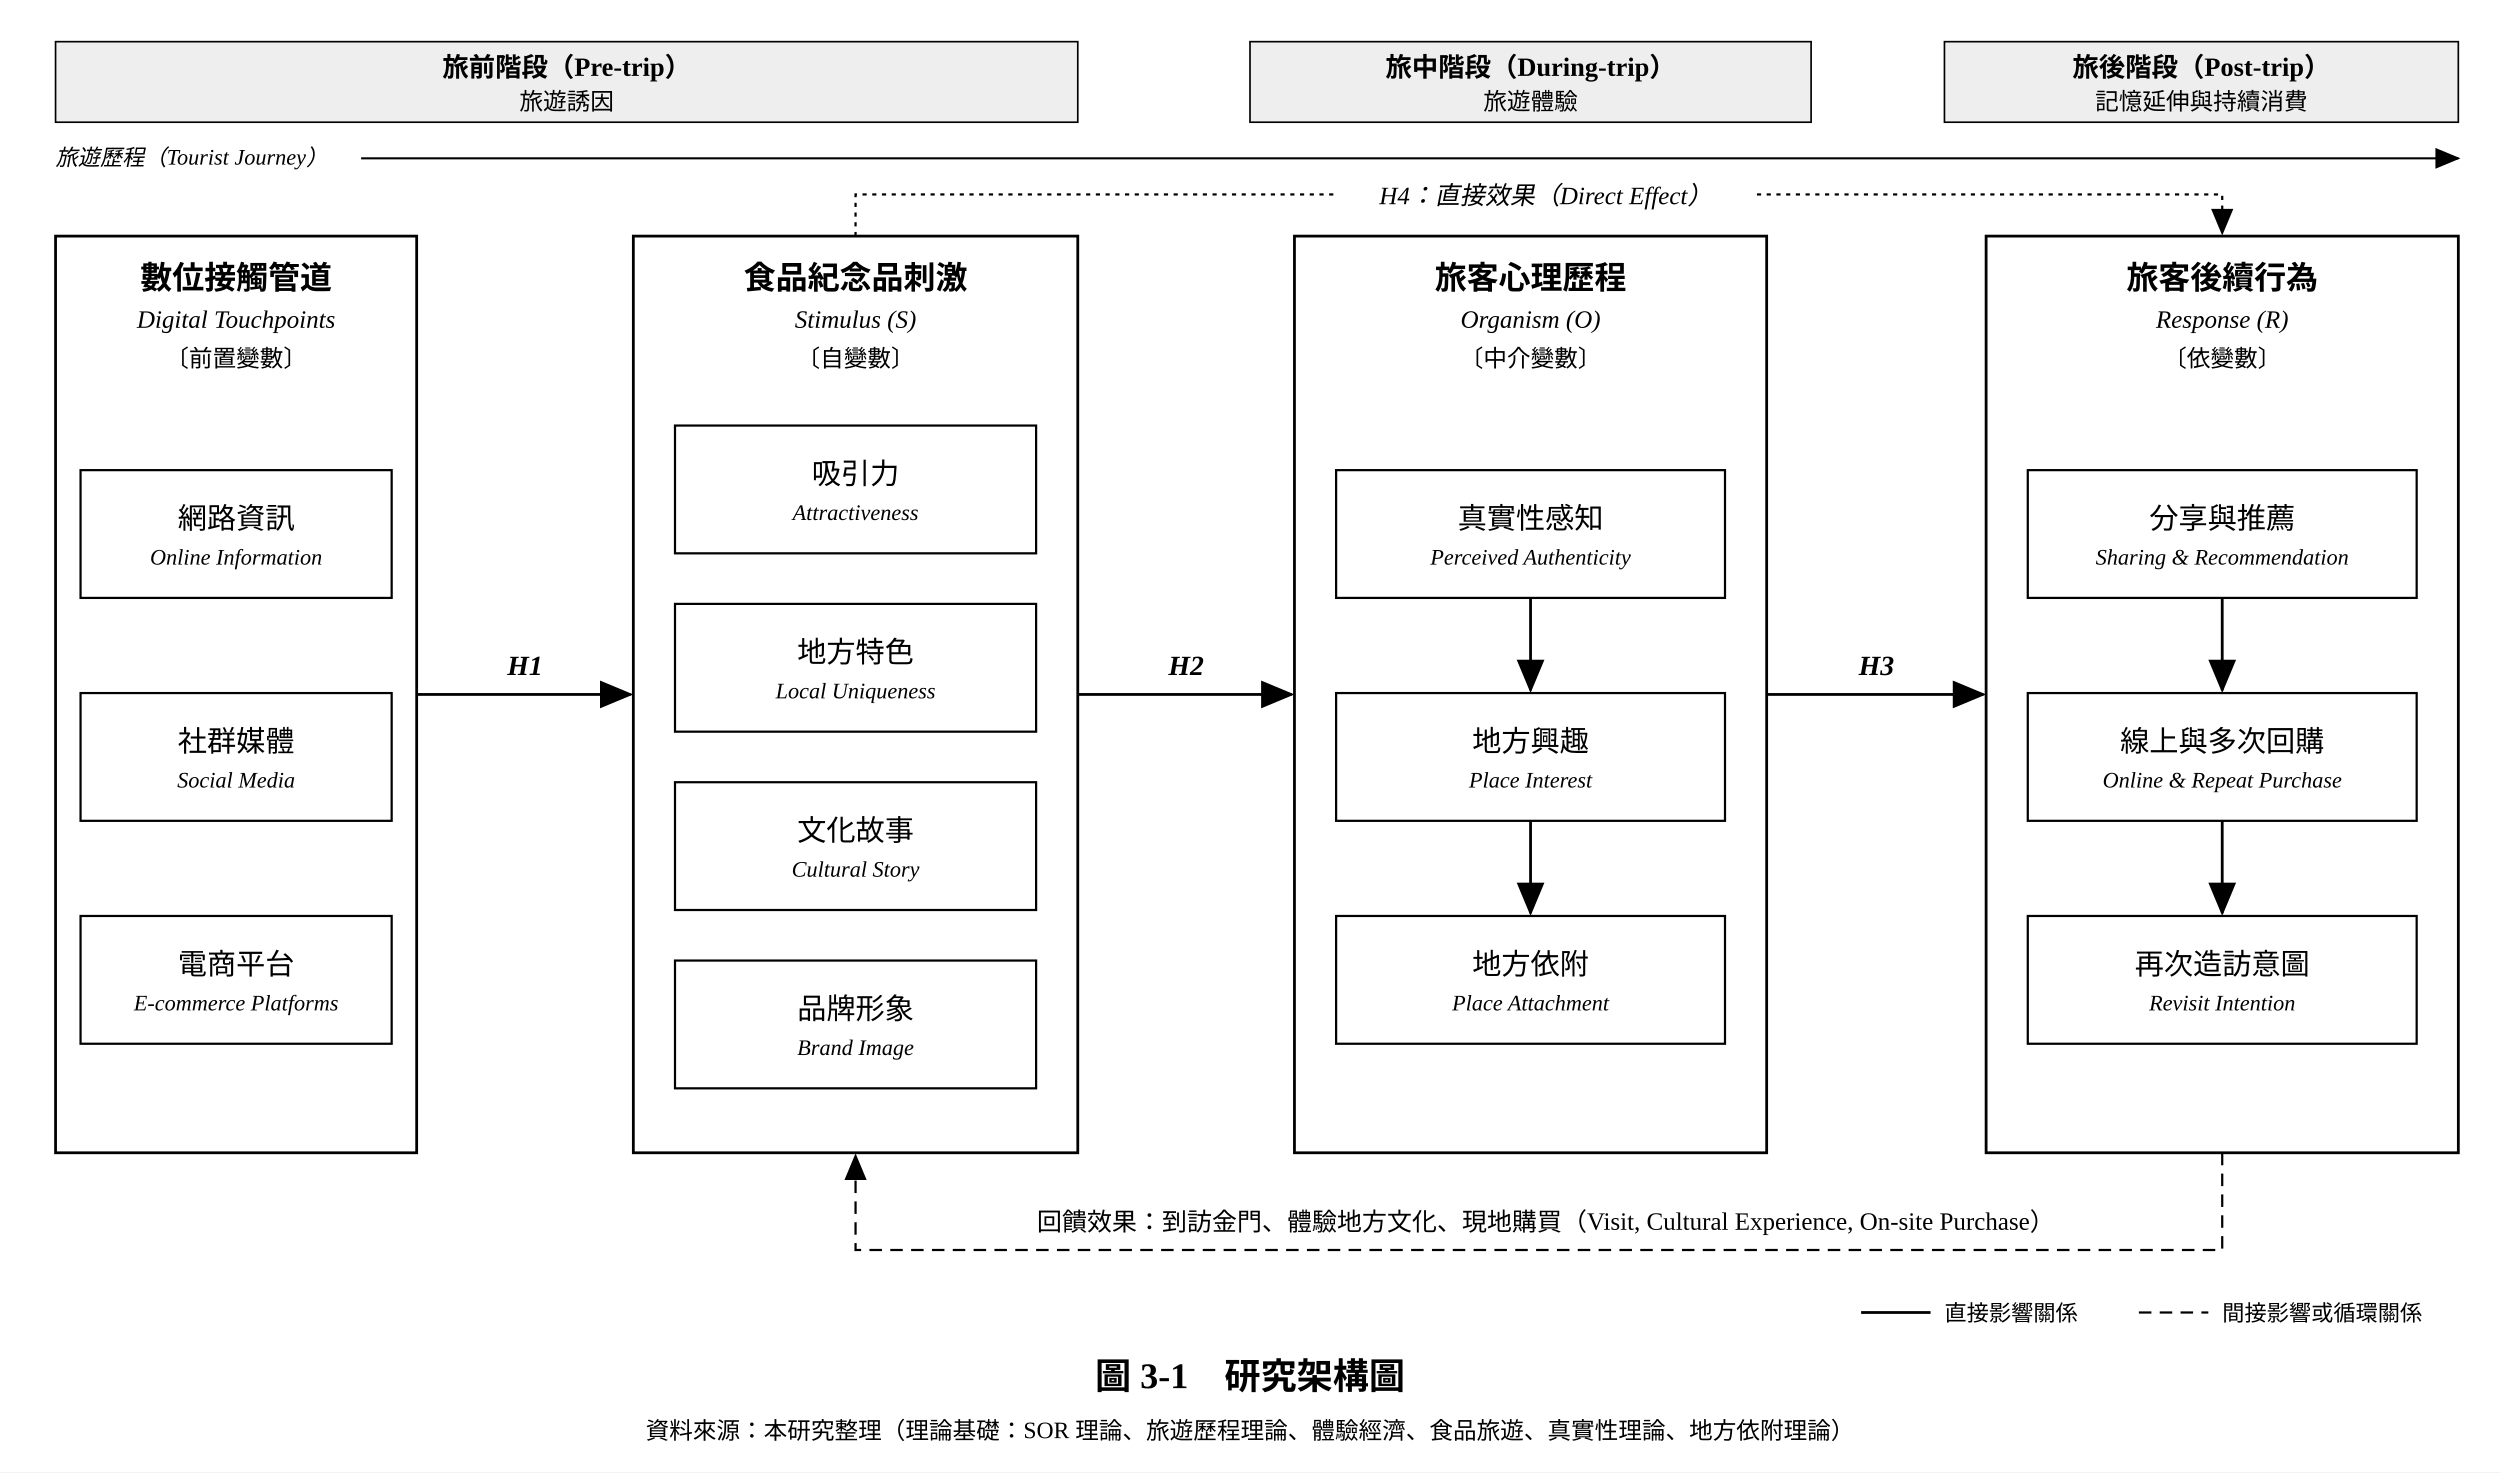
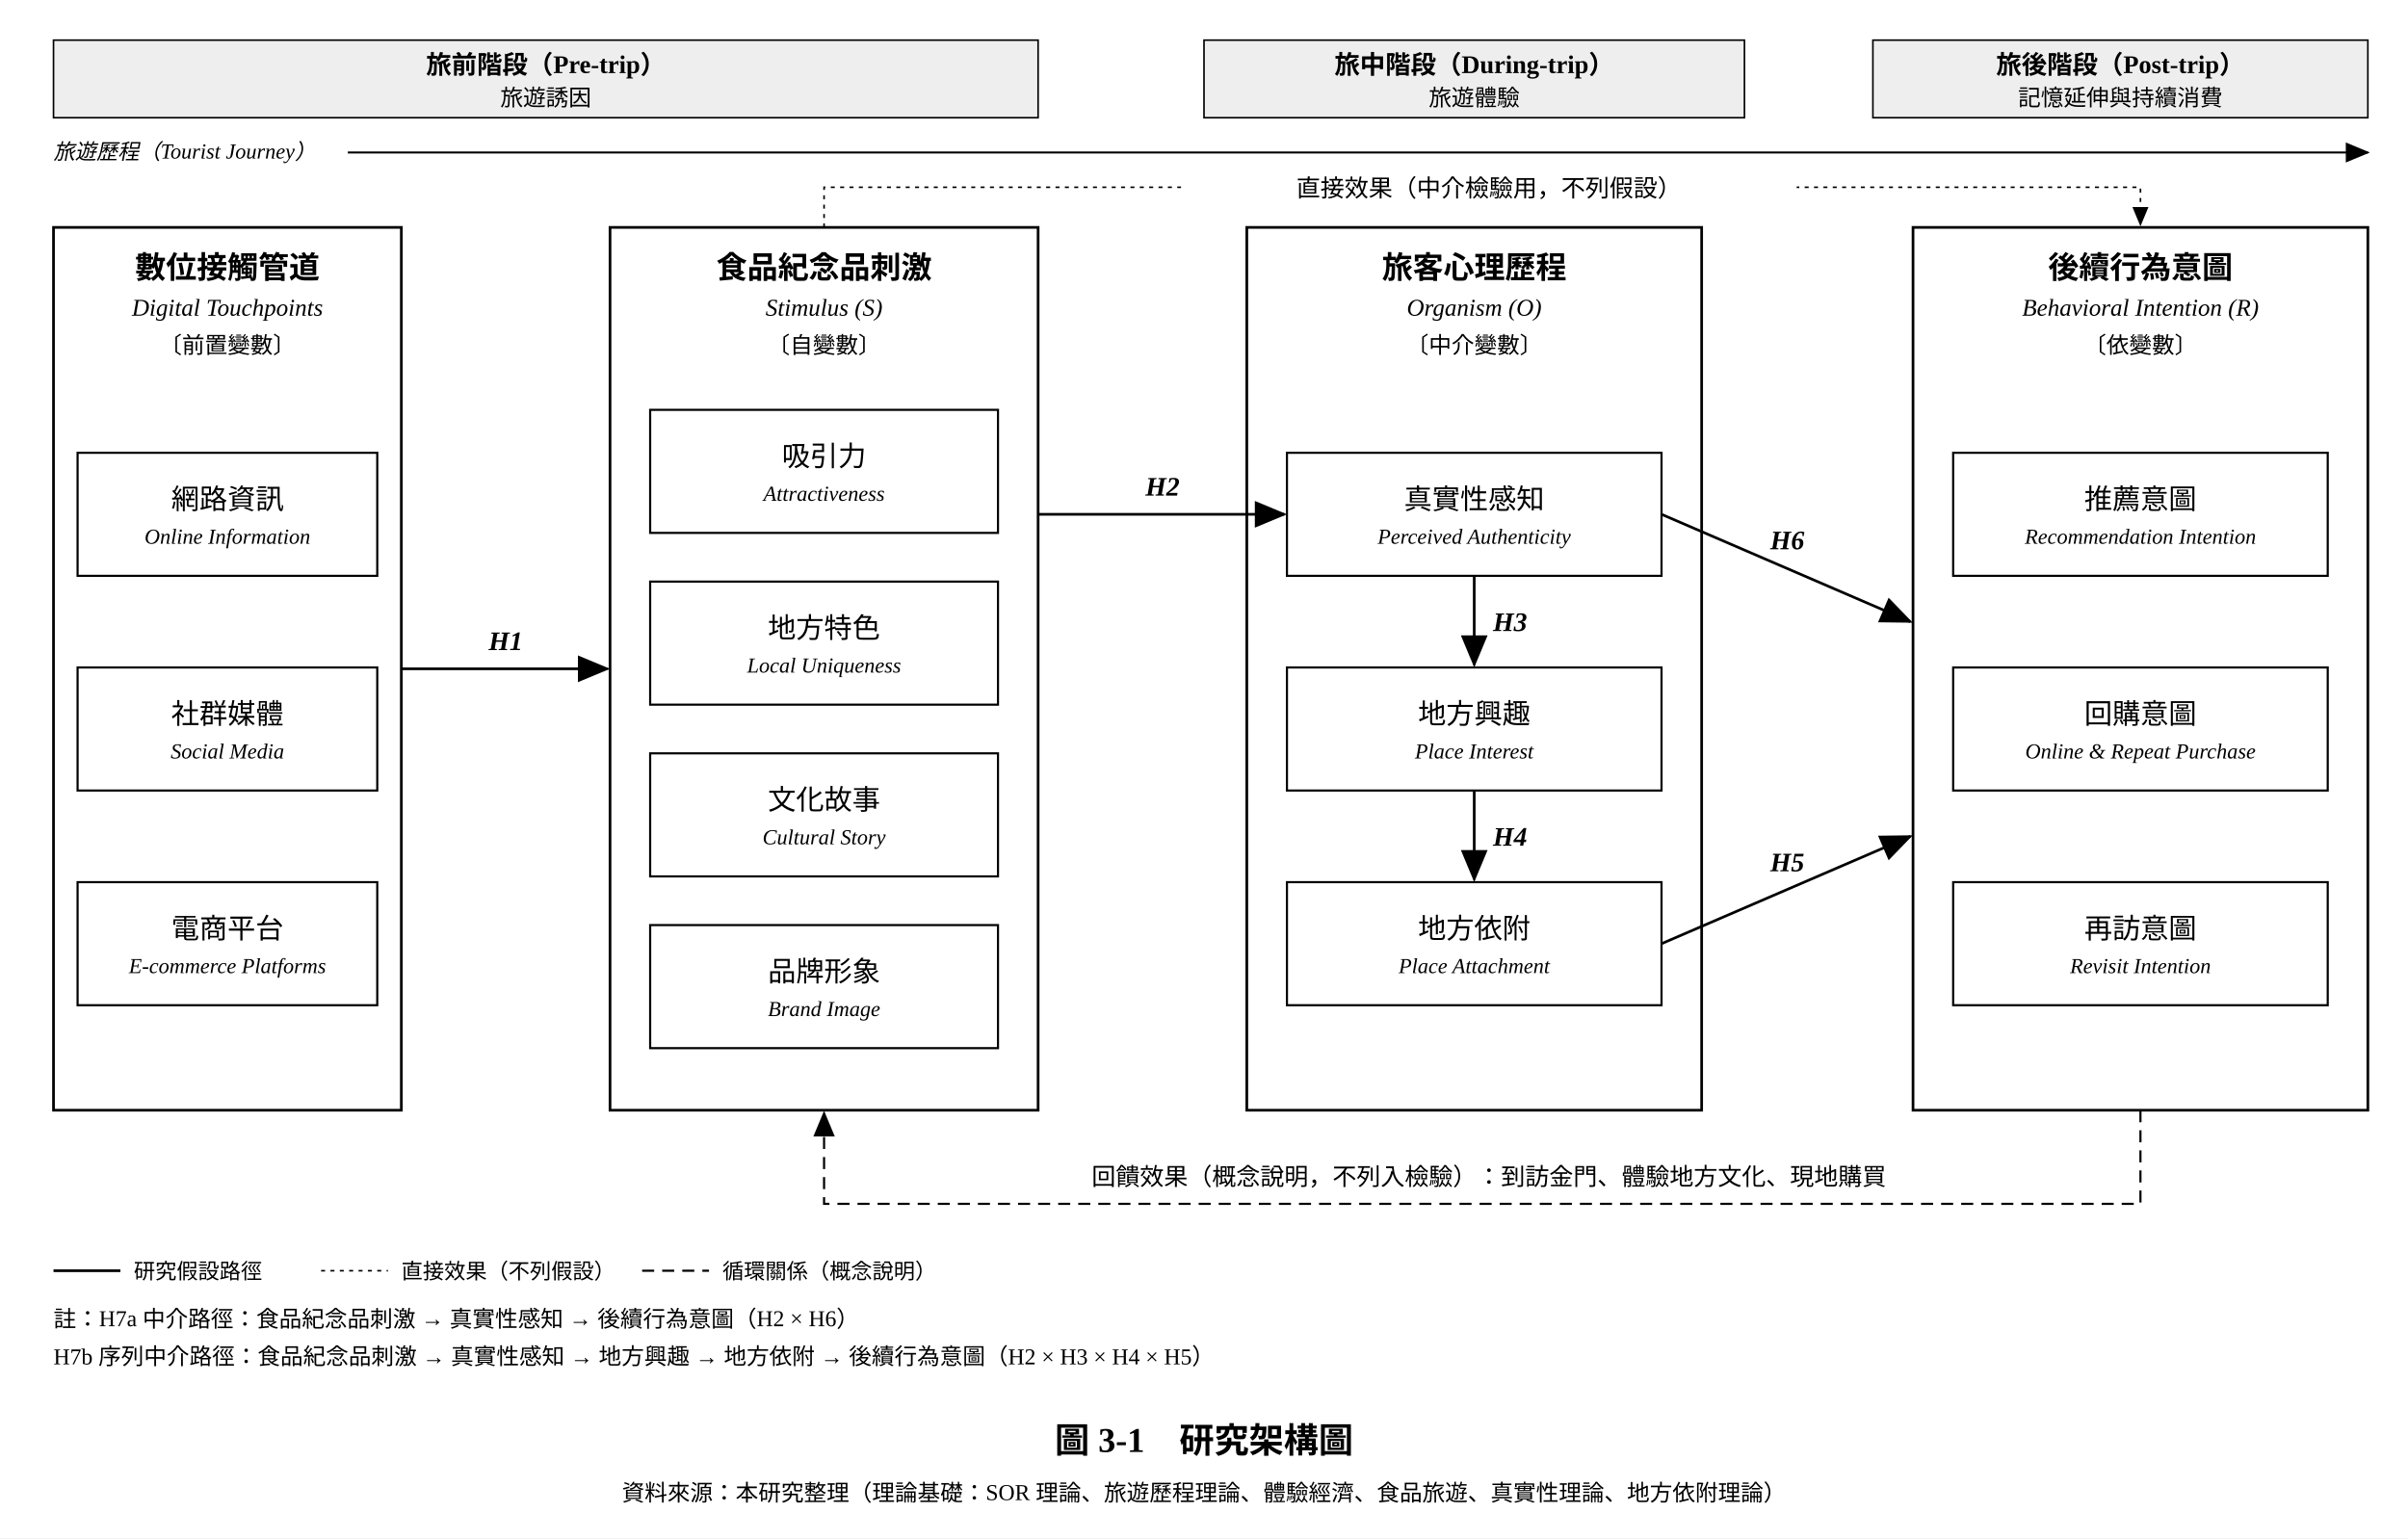
- <svg xmlns="http://www.w3.org/2000/svg" width="1800" height="1060" viewBox="0 0 1800 1060" font-family="'Times New Roman','Liberation Serif','WenQuanYi Zen Hei',serif">
+ <svg xmlns="http://www.w3.org/2000/svg" width="1800" height="1150" viewBox="0 0 1800 1150" font-family="'Times New Roman','Liberation Serif','WenQuanYi Zen Hei',serif">
  <defs>
    <marker id="ah" markerWidth="12" markerHeight="10" refX="11" refY="5" orient="auto">
      <path d="M0,0 L12,5 L0,10 z" fill="#000" />
    </marker>
  </defs>
-   <rect width="1800" height="1060" fill="#fff" />
+   <rect width="1800" height="1150" fill="#fff" />
  <rect x="40" y="30" width="736" height="58" fill="#eee" stroke="#000" stroke-width="1.2" />
  <text x="408.0" y="55" font-size="19" font-weight="bold" font-style="normal" text-anchor="middle">旅前階段（Pre-trip）</text>
  <text x="408.0" y="79" font-size="17" font-weight="normal" font-style="normal" text-anchor="middle">旅遊誘因</text>
  <rect x="900" y="30" width="404" height="58" fill="#eee" stroke="#000" stroke-width="1.2" />
  <text x="1102.0" y="55" font-size="19" font-weight="bold" font-style="normal" text-anchor="middle">旅中階段（During-trip）</text>
  <text x="1102.0" y="79" font-size="17" font-weight="normal" font-style="normal" text-anchor="middle">旅遊體驗</text>
  <rect x="1400" y="30" width="370" height="58" fill="#eee" stroke="#000" stroke-width="1.2" />
  <text x="1585.0" y="55" font-size="19" font-weight="bold" font-style="normal" text-anchor="middle">旅後階段（Post-trip）</text>
  <text x="1585.0" y="79" font-size="17" font-weight="normal" font-style="normal" text-anchor="middle">記憶延伸與持續消費</text>
  <text x="40" y="119" font-size="16" font-weight="normal" font-style="italic" text-anchor="start">旅遊歷程（Tourist Journey）</text>
  <line x1="260" y1="114" x2="1770" y2="114" stroke="#000" stroke-width="1.5" marker-end="url(#ah)" />
  <rect x="40" y="170" width="260" height="660" fill="#fff" stroke="#000" stroke-width="2" />
  <text x="170.0" y="208" font-size="23" font-weight="bold" font-style="normal" text-anchor="middle">數位接觸管道</text>
  <text x="170.0" y="236" font-size="18" font-weight="normal" font-style="italic" text-anchor="middle">Digital Touchpoints</text>
  <text x="170.0" y="264" font-size="17" font-weight="normal" font-style="normal" text-anchor="middle">〔前置變數〕</text>
  <rect x="58" y="338.5" width="224" height="92" fill="#fff" stroke="#000" stroke-width="1.6" />
  <text x="170.0" y="380.5" font-size="21" font-weight="normal" font-style="normal" text-anchor="middle">網路資訊</text>
  <text x="170.0" y="406.5" font-size="16" font-weight="normal" font-style="italic" text-anchor="middle">Online Information</text>
  <rect x="58" y="499.0" width="224" height="92" fill="#fff" stroke="#000" stroke-width="1.6" />
  <text x="170.0" y="541.0" font-size="21" font-weight="normal" font-style="normal" text-anchor="middle">社群媒體</text>
  <text x="170.0" y="567.0" font-size="16" font-weight="normal" font-style="italic" text-anchor="middle">Social Media</text>
  <rect x="58" y="659.5" width="224" height="92" fill="#fff" stroke="#000" stroke-width="1.6" />
  <text x="170.0" y="701.5" font-size="21" font-weight="normal" font-style="normal" text-anchor="middle">電商平台</text>
  <text x="170.0" y="727.5" font-size="16" font-weight="normal" font-style="italic" text-anchor="middle">E-commerce Platforms</text>
  <rect x="456" y="170" width="320" height="660" fill="#fff" stroke="#000" stroke-width="2" />
  <text x="616.0" y="208" font-size="23" font-weight="bold" font-style="normal" text-anchor="middle">食品紀念品刺激</text>
  <text x="616.0" y="236" font-size="18" font-weight="normal" font-style="italic" text-anchor="middle">Stimulus (S)</text>
  <text x="616.0" y="264" font-size="17" font-weight="normal" font-style="normal" text-anchor="middle">〔自變數〕</text>
  <rect x="486" y="306.4" width="260" height="92" fill="#fff" stroke="#000" stroke-width="1.6" />
  <text x="616.0" y="348.4" font-size="21" font-weight="normal" font-style="normal" text-anchor="middle">吸引力</text>
  <text x="616.0" y="374.4" font-size="16" font-weight="normal" font-style="italic" text-anchor="middle">Attractiveness</text>
  <rect x="486" y="434.8" width="260" height="92" fill="#fff" stroke="#000" stroke-width="1.6" />
  <text x="616.0" y="476.8" font-size="21" font-weight="normal" font-style="normal" text-anchor="middle">地方特色</text>
  <text x="616.0" y="502.8" font-size="16" font-weight="normal" font-style="italic" text-anchor="middle">Local Uniqueness</text>
  <rect x="486" y="563.2" width="260" height="92" fill="#fff" stroke="#000" stroke-width="1.6" />
  <text x="616.0" y="605.2" font-size="21" font-weight="normal" font-style="normal" text-anchor="middle">文化故事</text>
  <text x="616.0" y="631.2" font-size="16" font-weight="normal" font-style="italic" text-anchor="middle">Cultural Story</text>
  <rect x="486" y="691.6" width="260" height="92" fill="#fff" stroke="#000" stroke-width="1.6" />
  <text x="616.0" y="733.6" font-size="21" font-weight="normal" font-style="normal" text-anchor="middle">品牌形象</text>
  <text x="616.0" y="759.6" font-size="16" font-weight="normal" font-style="italic" text-anchor="middle">Brand Image</text>
  <rect x="932" y="170" width="340" height="660" fill="#fff" stroke="#000" stroke-width="2" />
  <text x="1102.0" y="208" font-size="23" font-weight="bold" font-style="normal" text-anchor="middle">旅客心理歷程</text>
  <text x="1102.0" y="236" font-size="18" font-weight="normal" font-style="italic" text-anchor="middle">Organism (O)</text>
  <text x="1102.0" y="264" font-size="17" font-weight="normal" font-style="normal" text-anchor="middle">〔中介變數〕</text>
  <rect x="962" y="338.5" width="280" height="92" fill="#fff" stroke="#000" stroke-width="1.6" />
  <text x="1102.0" y="380.5" font-size="21" font-weight="normal" font-style="normal" text-anchor="middle">真實性感知</text>
  <text x="1102.0" y="406.5" font-size="16" font-weight="normal" font-style="italic" text-anchor="middle">Perceived Authenticity</text>
  <rect x="962" y="499.0" width="280" height="92" fill="#fff" stroke="#000" stroke-width="1.6" />
  <text x="1102.0" y="541.0" font-size="21" font-weight="normal" font-style="normal" text-anchor="middle">地方興趣</text>
  <text x="1102.0" y="567.0" font-size="16" font-weight="normal" font-style="italic" text-anchor="middle">Place Interest</text>
  <rect x="962" y="659.5" width="280" height="92" fill="#fff" stroke="#000" stroke-width="1.6" />
  <text x="1102.0" y="701.5" font-size="21" font-weight="normal" font-style="normal" text-anchor="middle">地方依附</text>
  <text x="1102.0" y="727.5" font-size="16" font-weight="normal" font-style="italic" text-anchor="middle">Place Attachment</text>
  <line x1="1102.0" y1="430.5" x2="1102.0" y2="497.0" stroke="#000" stroke-width="2" marker-end="url(#ah)" />
+   <text x="1116.0" y="471.75" font-size="20" font-weight="bold" font-style="italic" text-anchor="start">H3</text>
  <line x1="1102.0" y1="591.0" x2="1102.0" y2="657.5" stroke="#000" stroke-width="2" marker-end="url(#ah)" />
+   <text x="1116.0" y="632.25" font-size="20" font-weight="bold" font-style="italic" text-anchor="start">H4</text>
  <rect x="1430" y="170" width="340" height="660" fill="#fff" stroke="#000" stroke-width="2" />
-   <text x="1600.0" y="208" font-size="23" font-weight="bold" font-style="normal" text-anchor="middle">旅客後續行為</text>
-   <text x="1600.0" y="236" font-size="18" font-weight="normal" font-style="italic" text-anchor="middle">Response (R)</text>
+   <text x="1600.0" y="208" font-size="23" font-weight="bold" font-style="normal" text-anchor="middle">後續行為意圖</text>
+   <text x="1600.0" y="236" font-size="18" font-weight="normal" font-style="italic" text-anchor="middle">Behavioral Intention (R)</text>
  <text x="1600.0" y="264" font-size="17" font-weight="normal" font-style="normal" text-anchor="middle">〔依變數〕</text>
  <rect x="1460" y="338.5" width="280" height="92" fill="#fff" stroke="#000" stroke-width="1.6" />
-   <text x="1600.0" y="380.5" font-size="21" font-weight="normal" font-style="normal" text-anchor="middle">分享與推薦</text>
-   <text x="1600.0" y="406.5" font-size="16" font-weight="normal" font-style="italic" text-anchor="middle">Sharing &amp; Recommendation</text>
+   <text x="1600.0" y="380.5" font-size="21" font-weight="normal" font-style="normal" text-anchor="middle">推薦意圖</text>
+   <text x="1600.0" y="406.5" font-size="16" font-weight="normal" font-style="italic" text-anchor="middle">Recommendation Intention</text>
  <rect x="1460" y="499.0" width="280" height="92" fill="#fff" stroke="#000" stroke-width="1.6" />
-   <text x="1600.0" y="541.0" font-size="21" font-weight="normal" font-style="normal" text-anchor="middle">線上與多次回購</text>
+   <text x="1600.0" y="541.0" font-size="21" font-weight="normal" font-style="normal" text-anchor="middle">回購意圖</text>
  <text x="1600.0" y="567.0" font-size="16" font-weight="normal" font-style="italic" text-anchor="middle">Online &amp; Repeat Purchase</text>
  <rect x="1460" y="659.5" width="280" height="92" fill="#fff" stroke="#000" stroke-width="1.6" />
-   <text x="1600.0" y="701.5" font-size="21" font-weight="normal" font-style="normal" text-anchor="middle">再次造訪意圖</text>
+   <text x="1600.0" y="701.5" font-size="21" font-weight="normal" font-style="normal" text-anchor="middle">再訪意圖</text>
  <text x="1600.0" y="727.5" font-size="16" font-weight="normal" font-style="italic" text-anchor="middle">Revisit Intention</text>
-   <line x1="1600.0" y1="430.5" x2="1600.0" y2="497.0" stroke="#000" stroke-width="2" marker-end="url(#ah)" />
-   <line x1="1600.0" y1="591.0" x2="1600.0" y2="657.5" stroke="#000" stroke-width="2" marker-end="url(#ah)" />
  <line x1="300" y1="500.0" x2="454" y2="500.0" stroke="#000" stroke-width="2" marker-end="url(#ah)" />
  <text x="378.0" y="486.0" font-size="20" font-weight="bold" font-style="italic" text-anchor="middle">H1</text>
-   <line x1="776" y1="500.0" x2="930" y2="500.0" stroke="#000" stroke-width="2" marker-end="url(#ah)" />
-   <text x="854.0" y="486.0" font-size="20" font-weight="bold" font-style="italic" text-anchor="middle">H2</text>
-   <line x1="1272" y1="500.0" x2="1428" y2="500.0" stroke="#000" stroke-width="2" marker-end="url(#ah)" />
-   <text x="1351.0" y="486.0" font-size="20" font-weight="bold" font-style="italic" text-anchor="middle">H3</text>
-   <path d="M616.0,170 L616.0,140 L1600.0,140 L1600.0,168" fill="none" stroke="#000" stroke-width="1.6" stroke-dasharray="3,4" marker-end="url(#ah)" />
-   <rect x="963.0" y="126" width="300" height="28" fill="#fff" />
-   <text x="1113.0" y="147" font-size="18" font-weight="normal" font-style="italic" text-anchor="middle">H4：直接效果（Direct Effect）</text>
+   <line x1="776" y1="384.5" x2="960" y2="384.5" stroke="#000" stroke-width="2" marker-end="url(#ah)" />
+   <text x="869.0" y="370.5" font-size="20" font-weight="bold" font-style="italic" text-anchor="middle">H2</text>
+   <line x1="1242" y1="384.5" x2="1428" y2="464.75" stroke="#000" stroke-width="2" marker-end="url(#ah)" />
+   <text x="1336.0" y="410.625" font-size="20" font-weight="bold" font-style="italic" text-anchor="middle">H6</text>
+   <line x1="1242" y1="705.5" x2="1428" y2="625.25" stroke="#000" stroke-width="2" marker-end="url(#ah)" />
+   <text x="1336.0" y="651.375" font-size="20" font-weight="bold" font-style="italic" text-anchor="middle">H5</text>
+   <path d="M616.0,170 L616.0,140 L1600.0,140 L1600.0,168" fill="none" stroke="#000" stroke-width="1.2" stroke-dasharray="3,4" marker-end="url(#ah)" />
+   <rect x="883.0" y="126" width="460" height="28" fill="#fff" />
+   <text x="1113.0" y="147" font-size="18" font-weight="normal" font-style="normal" text-anchor="middle">直接效果（中介檢驗用，不列假設）</text>
  <path d="M1600.0,830 L1600.0,900 L616.0,900 L616.0,832" fill="none" stroke="#000" stroke-width="1.6" stroke-dasharray="9,6" marker-end="url(#ah)" />
-   <text x="1113.0" y="886" font-size="18" font-weight="normal" font-style="normal" text-anchor="middle">回饋效果：到訪金門、體驗地方文化、現地購買（Visit, Cultural Experience, On-site Purchase）</text>
-   <line x1="1340" y1="945" x2="1390" y2="945" stroke="#000" stroke-width="2" />
-   <text x="1400" y="951" font-size="16" font-weight="normal" font-style="normal" text-anchor="start">直接影響關係</text>
-   <line x1="1540" y1="945" x2="1590" y2="945" stroke="#000" stroke-width="1.6" stroke-dasharray="9,6" />
-   <text x="1600" y="951" font-size="16" font-weight="normal" font-style="normal" text-anchor="start">間接影響或循環關係</text>
-   <text x="900.0" y="1000" font-size="26" font-weight="bold" font-style="normal" text-anchor="middle">圖 3-1　研究架構圖</text>
-   <text x="900.0" y="1036" font-size="17" font-weight="normal" font-style="normal" text-anchor="middle">資料來源：本研究整理（理論基礎：SOR 理論、旅遊歷程理論、體驗經濟、食品旅遊、真實性理論、地方依附理論）</text>
+   <text x="1113.0" y="886" font-size="18" font-weight="normal" font-style="normal" text-anchor="middle">回饋效果（概念說明，不列入檢驗）：到訪金門、體驗地方文化、現地購買</text>
+   <line x1="40" y1="950" x2="90" y2="950" stroke="#000" stroke-width="2" />
+   <text x="100" y="956" font-size="16" font-weight="normal" font-style="normal" text-anchor="start">研究假設路徑</text>
+   <line x1="240" y1="950" x2="290" y2="950" stroke="#000" stroke-width="1.2" stroke-dasharray="3,4" />
+   <text x="300" y="956" font-size="16" font-weight="normal" font-style="normal" text-anchor="start">直接效果（不列假設）</text>
+   <line x1="480" y1="950" x2="530" y2="950" stroke="#000" stroke-width="1.6" stroke-dasharray="9,6" />
+   <text x="540" y="956" font-size="16" font-weight="normal" font-style="normal" text-anchor="start">循環關係（概念說明）</text>
+   <text x="40" y="992" font-size="17" font-weight="normal" font-style="normal" text-anchor="start">註：H7a 中介路徑：食品紀念品刺激 → 真實性感知 → 後續行為意圖（H2 × H6）</text>
+   <text x="40" y="1020" font-size="17" font-weight="normal" font-style="normal" text-anchor="start">　　H7b 序列中介路徑：食品紀念品刺激 → 真實性感知 → 地方興趣 → 地方依附 → 後續行為意圖（H2 × H3 × H4 × H5）</text>
+   <text x="900.0" y="1086" font-size="26" font-weight="bold" font-style="normal" text-anchor="middle">圖 3-1　研究架構圖</text>
+   <text x="900.0" y="1122" font-size="17" font-weight="normal" font-style="normal" text-anchor="middle">資料來源：本研究整理（理論基礎：SOR 理論、旅遊歷程理論、體驗經濟、食品旅遊、真實性理論、地方依附理論）</text>
</svg>
